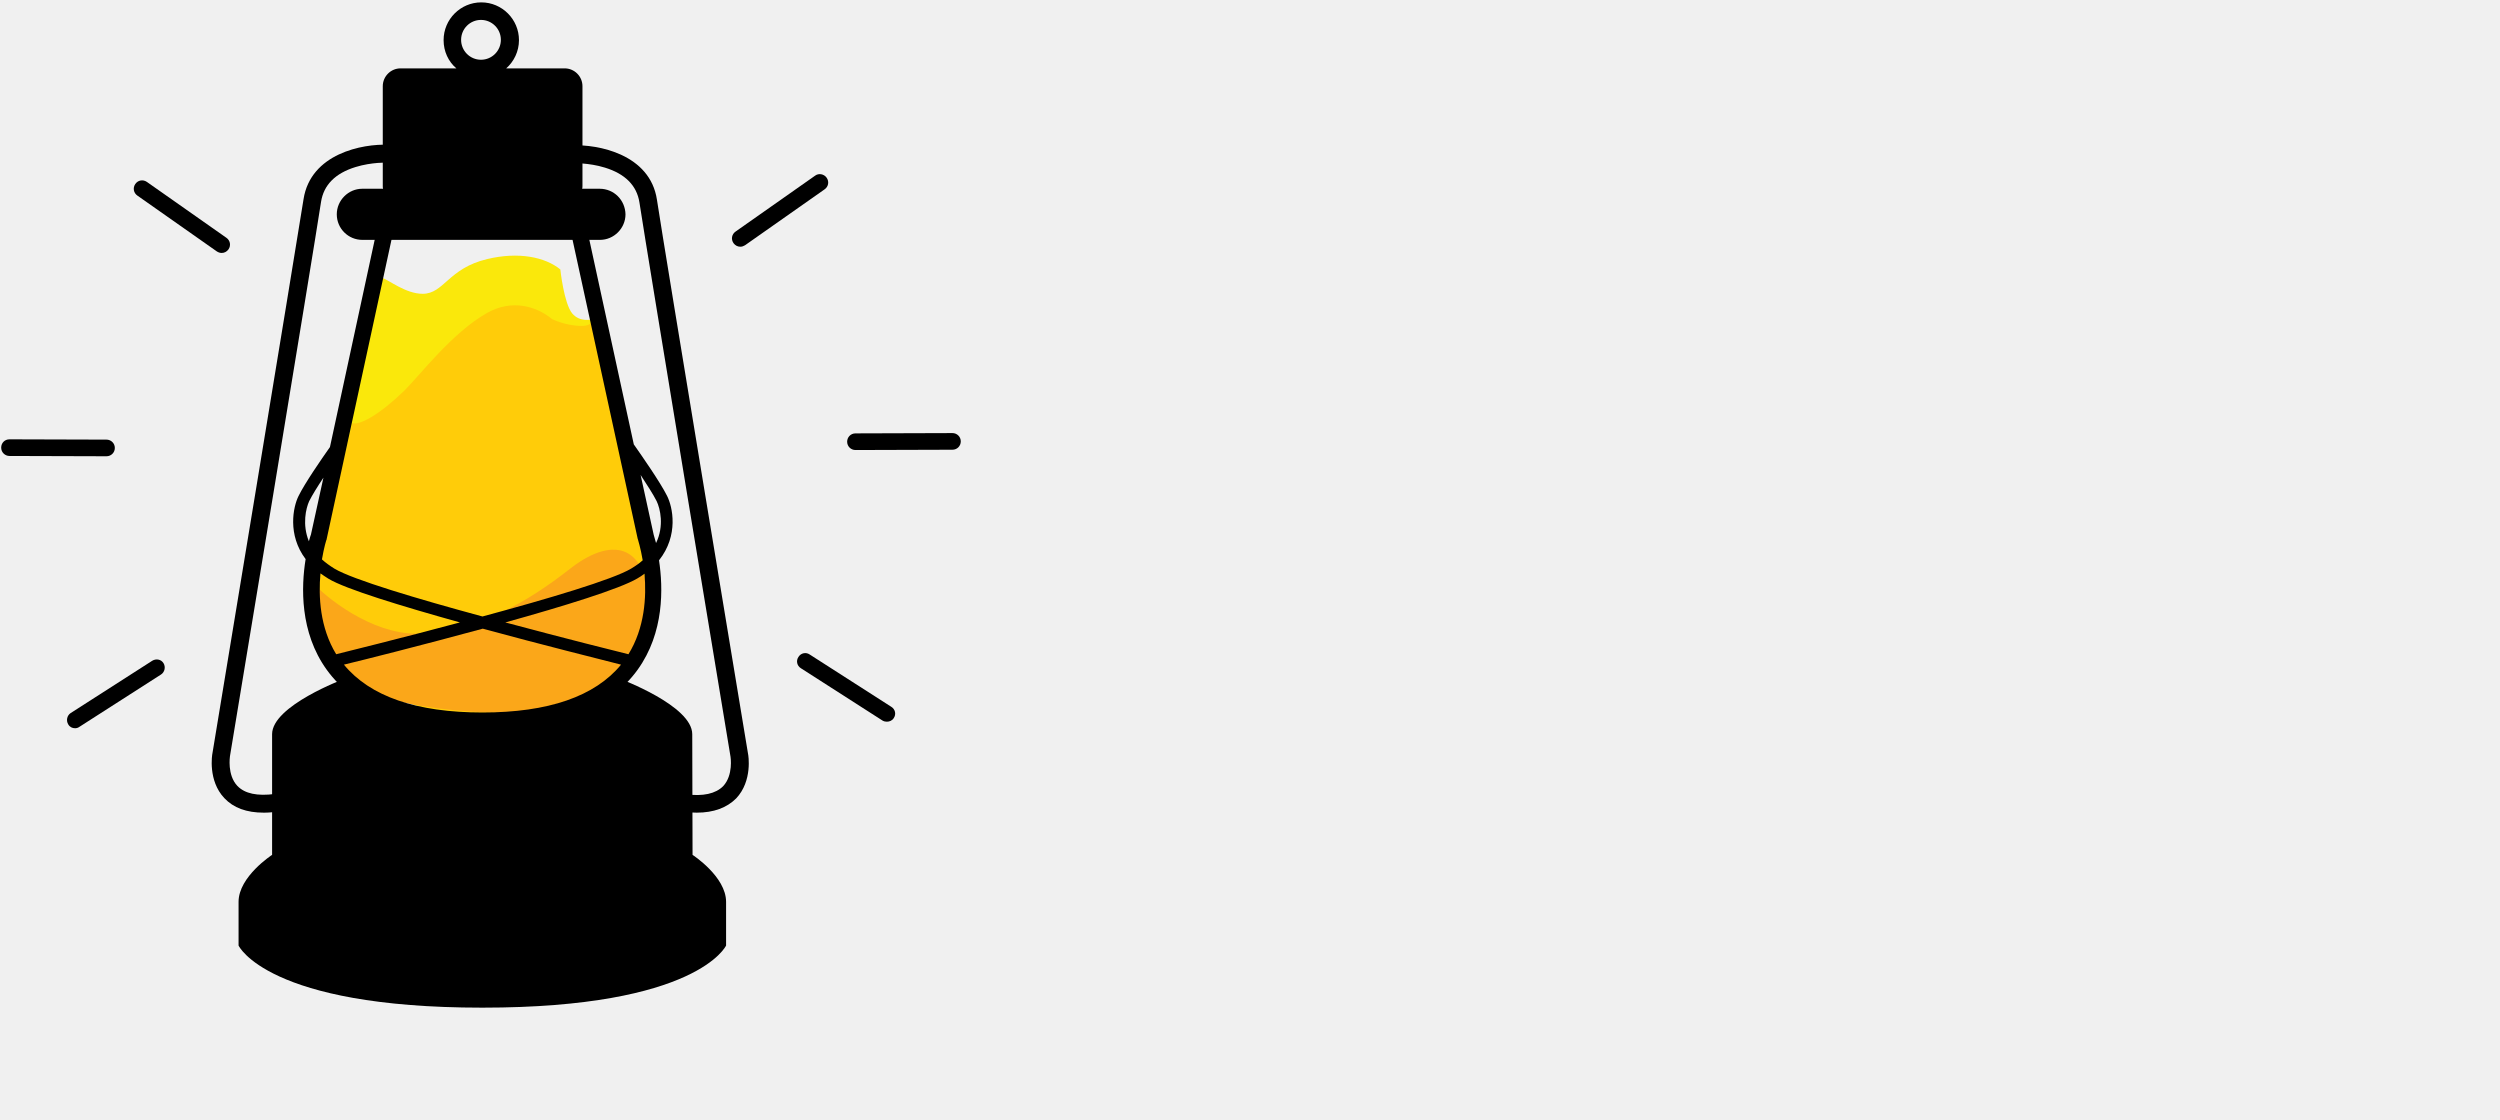
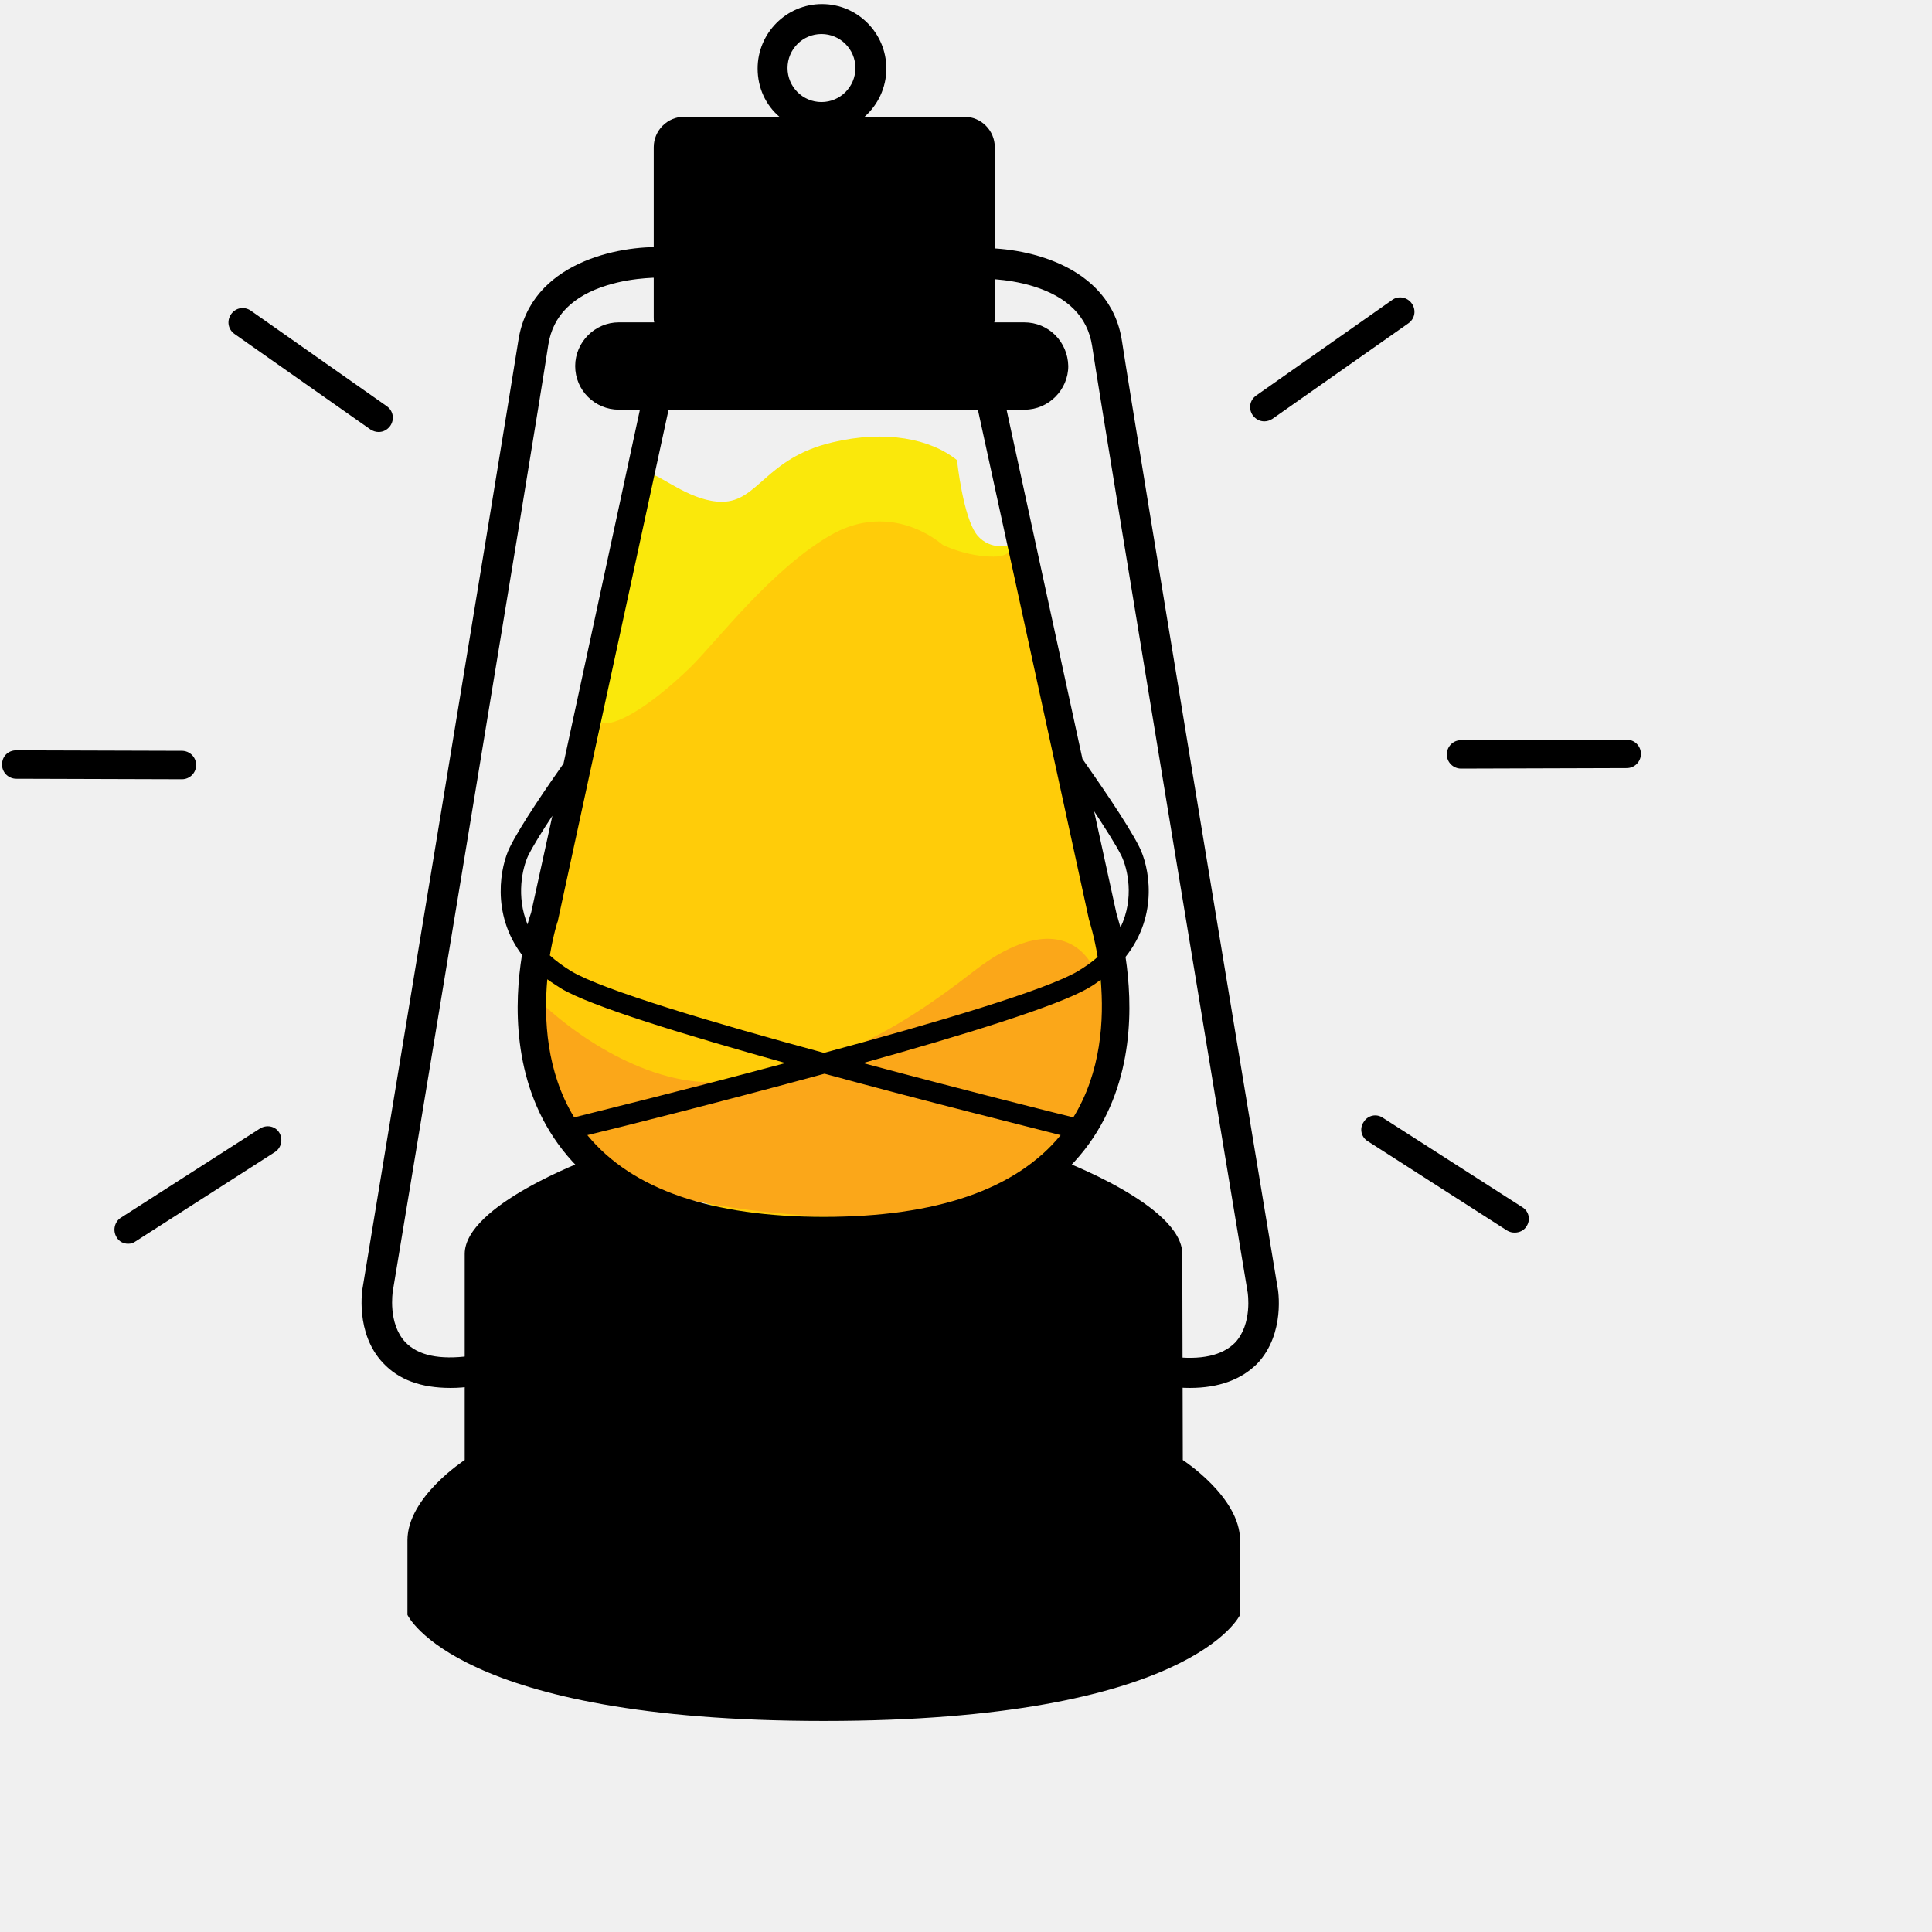
- <svg xmlns="http://www.w3.org/2000/svg" width="52" height="auto" viewBox="0 0 442 198" className="fill-zinc-950 dark:fill-zinc-300">
+ <svg xmlns="http://www.w3.org/2000/svg" width="200" height="200" viewBox="0 0 200 200" className="fill-zinc-950 dark:fill-zinc-300">
  <g clipPath="url(#clip0_45_75)">
    <path d="M57.939 93.04L67.54 49.106C68.799 49.527 71.737 51.944 74.727 51.944C78.504 51.944 79.238 47.425 86.163 45.795C91.671 44.482 96.34 45.428 99.068 47.635C99.068 47.635 99.698 53.626 101.167 55.413C102.531 57.042 104.629 56.464 104.629 56.464C107.672 70.811 114.072 100.661 115.279 105.233C116.8 110.961 110.924 114.114 108.669 119.369C106.413 124.625 94.242 126.884 87.055 127.62C79.868 128.356 59.723 119.632 57.939 117.215C56.156 114.797 55.369 109.857 55.106 105.18C54.844 101.449 56.89 95.51 57.939 93.04Z" fill="#FAE80B" />
    <path d="M57.939 92.988L62.294 74.805C63.553 75.225 66.963 73.438 71.474 69.076C74.15 66.449 79.868 58.881 86.058 55.36C90.57 52.785 94.924 54.204 97.6 56.411C97.6 56.411 100.013 57.62 102.846 57.62C104.944 57.62 104.629 56.411 104.629 56.411C107.672 70.758 114.072 100.608 115.279 105.18C116.8 110.908 110.924 114.062 108.669 119.317C106.413 124.572 94.242 126.832 87.055 127.568C79.868 128.303 59.723 119.58 57.939 117.162C56.156 114.745 55.369 109.805 55.106 105.128C54.844 101.449 56.89 95.51 57.939 92.988Z" fill="#FFCC09" />
    <path d="M69.323 123.731C58.989 121.104 55.893 109.069 55.631 103.393C58.779 106.599 67.12 112.8 75.146 111.959C85.219 110.908 92.721 106.862 100.852 100.503C108.983 94.197 114.544 97.192 114.544 106.809C114.544 116.426 107.619 118.108 105.521 122.47C103.423 126.884 82.281 127.042 69.323 123.731Z" fill="#FBA719" />
    <path d="M46.637 143.679C43.595 143.679 41.286 142.838 39.66 141.104C36.722 138.004 37.509 133.379 37.562 133.169C37.719 132.275 52.303 43.882 53.667 35.21C54.926 27.17 64.054 25.383 68.723 25.593L68.618 28.746C68.566 28.746 65.733 28.641 62.848 29.535C59.28 30.638 57.234 32.688 56.762 35.683C55.451 44.355 40.814 132.801 40.657 133.694C40.657 133.747 40.132 137.005 41.968 138.95C43.28 140.316 45.483 140.789 48.631 140.368L48.998 143.469C48.211 143.627 47.424 143.679 46.637 143.679Z" />
    <path d="M106.023 33.371H102.928C102.98 33.213 102.98 33.003 102.98 32.846V15.24C102.98 13.506 101.564 12.087 99.832 12.087H89.498C90.862 10.878 91.754 9.092 91.754 7.095C91.754 3.416 88.763 0.42 85.091 0.42C81.419 0.42 78.428 3.416 78.428 7.095C78.428 9.092 79.268 10.878 80.684 12.087H70.822C69.091 12.087 67.674 13.506 67.674 15.24V32.846C67.674 33.056 67.674 33.213 67.727 33.371H64.054C61.589 33.371 59.543 35.42 59.543 37.891C59.543 40.413 61.589 42.41 64.054 42.41H106.075C108.541 42.41 110.587 40.361 110.587 37.891C110.534 35.368 108.541 33.371 106.023 33.371ZM85.038 3.521C86.98 3.521 88.553 5.098 88.553 7.042C88.553 8.987 86.98 10.563 85.038 10.563C83.097 10.563 81.524 8.987 81.524 7.042C81.524 5.098 83.097 3.521 85.038 3.521Z" />
    <path d="M123.177 143.679C122.443 143.679 121.656 143.627 120.816 143.522L121.184 140.421C124.331 140.841 126.535 140.316 127.846 139.002C129.682 137.058 129.158 133.799 129.158 133.799C129 132.906 114.364 44.46 113.052 35.788C112.58 32.793 110.534 30.743 106.967 29.64C104.082 28.746 101.249 28.851 101.196 28.851L101.091 25.698C105.76 25.488 114.941 27.275 116.147 35.315C117.459 43.987 132.095 132.38 132.253 133.274C132.305 133.431 133.092 138.056 130.154 141.157C128.528 142.786 126.22 143.679 123.177 143.679Z" />
    <path d="M122.443 151.142L122.39 129.805C122.39 124.76 109.642 120.031 109.642 120.031H109.433C105.026 124.34 97.576 127.44 85.248 127.44C72.92 127.44 65.523 124.34 61.064 120.031H60.854C60.854 120.031 48.106 124.76 48.106 129.805C48.106 134.85 48.106 151.142 48.106 151.142C48.106 151.142 42.178 154.978 42.178 159.445C42.178 163.912 42.178 167.17 42.178 167.17C42.178 167.17 47.214 178.154 85.248 178.154H85.301C123.335 178.154 128.371 167.17 128.371 167.17C128.371 167.17 128.371 163.912 128.371 159.445C128.371 154.978 122.443 151.142 122.443 151.142Z" />
    <path d="M117.931 87.658C116.725 85.241 113.42 80.511 112.056 78.566L103.924 41.149L101.091 41.779L112.738 95.226L112.79 95.383C112.79 95.436 113.262 96.855 113.63 99.062C113.052 99.588 112.37 100.06 111.584 100.533C108.331 102.478 96.79 105.894 85.301 108.994C73.865 105.894 62.376 102.478 59.123 100.533C58.284 100.008 57.549 99.482 56.92 98.904C57.287 96.75 57.707 95.383 57.759 95.331V95.278L69.405 41.517L66.573 40.886L58.336 79.039C56.815 81.194 53.877 85.451 52.775 87.711C51.831 89.603 50.782 94.542 54.034 98.852C53.248 103.739 52.985 111.78 57.759 118.401C62.795 125.391 72.028 128.912 85.248 128.912C98.469 128.912 107.702 125.391 112.738 118.401C117.459 111.832 117.249 103.949 116.515 99.062C120.03 94.647 118.928 89.603 117.931 87.658ZM116.095 88.604C116.725 89.918 117.459 92.966 115.99 96.014C115.78 95.226 115.623 94.753 115.571 94.542L113.262 83.979C114.364 85.661 115.518 87.448 116.095 88.604ZM54.664 88.604C55.189 87.553 56.133 86.029 57.182 84.452L54.979 94.49C54.926 94.647 54.769 95.068 54.611 95.699C53.405 92.756 54.087 89.865 54.664 88.604ZM56.657 101.374C57.077 101.69 57.602 102.005 58.074 102.32C61.117 104.16 70.979 107.155 81.314 110.045C70.559 112.936 60.854 115.301 59.438 115.669C56.553 110.939 56.29 105.473 56.657 101.374ZM85.301 125.969C73.655 125.969 65.418 123.131 60.802 117.508C64.107 116.72 74.546 114.092 85.353 111.149C95.95 114.039 106.338 116.615 109.8 117.508C105.183 123.131 96.947 125.969 85.301 125.969ZM111.111 115.669C109.17 115.196 99.728 112.831 89.34 110.045C99.728 107.155 109.59 104.107 112.685 102.268C113.157 102.005 113.525 101.742 113.944 101.427C114.311 105.526 113.997 110.991 111.111 115.669Z" />
    <path d="M39.188 44.722C38.873 44.722 38.611 44.617 38.349 44.46L24.289 34.58C23.607 34.107 23.45 33.213 23.922 32.53C24.394 31.847 25.286 31.689 25.968 32.162L40.027 42.042C40.709 42.515 40.867 43.409 40.395 44.092C40.08 44.512 39.66 44.722 39.188 44.722Z" />
    <path d="M18.833 80.668L1.679 80.616C0.892 80.616 0.21 79.985 0.21 79.144C0.21 78.304 0.839 77.673 1.679 77.673L18.833 77.725C19.62 77.725 20.302 78.356 20.302 79.197C20.302 80.038 19.62 80.668 18.833 80.668Z" />
    <path d="M13.273 128.754C12.8 128.754 12.328 128.544 12.066 128.071C11.646 127.388 11.856 126.495 12.486 126.074L26.912 116.825C27.594 116.404 28.486 116.562 28.906 117.245C29.326 117.928 29.116 118.822 28.486 119.242L14.059 128.492C13.85 128.649 13.587 128.754 13.273 128.754Z" />
    <path d="M130.889 43.619C130.417 43.619 129.997 43.409 129.682 42.988C129.21 42.305 129.368 41.412 130.05 40.939L144.109 31.059C144.738 30.586 145.683 30.743 146.155 31.427C146.627 32.11 146.47 33.003 145.788 33.476L131.728 43.356C131.466 43.514 131.204 43.619 130.889 43.619Z" />
    <path d="M151.244 79.565C150.457 79.565 149.775 78.934 149.775 78.093C149.775 77.305 150.404 76.622 151.244 76.622L168.398 76.569C169.185 76.569 169.867 77.2 169.867 78.041C169.867 78.829 169.238 79.512 168.398 79.512L151.244 79.565Z" />
    <path d="M156.804 127.598C156.542 127.598 156.28 127.546 156.017 127.388L141.591 118.139C140.909 117.718 140.699 116.825 141.171 116.142C141.591 115.458 142.483 115.248 143.165 115.721L157.591 124.97C158.273 125.391 158.483 126.284 158.011 126.967C157.749 127.388 157.277 127.598 156.804 127.598Z" />
  </g>
  <defs>
    <clipPath id="clip0_45_75">
-       <rect width="442" height="198" fill="white" />
+       <rect width="200" height="200" fill="currentColor" />
    </clipPath>
  </defs>
</svg>
